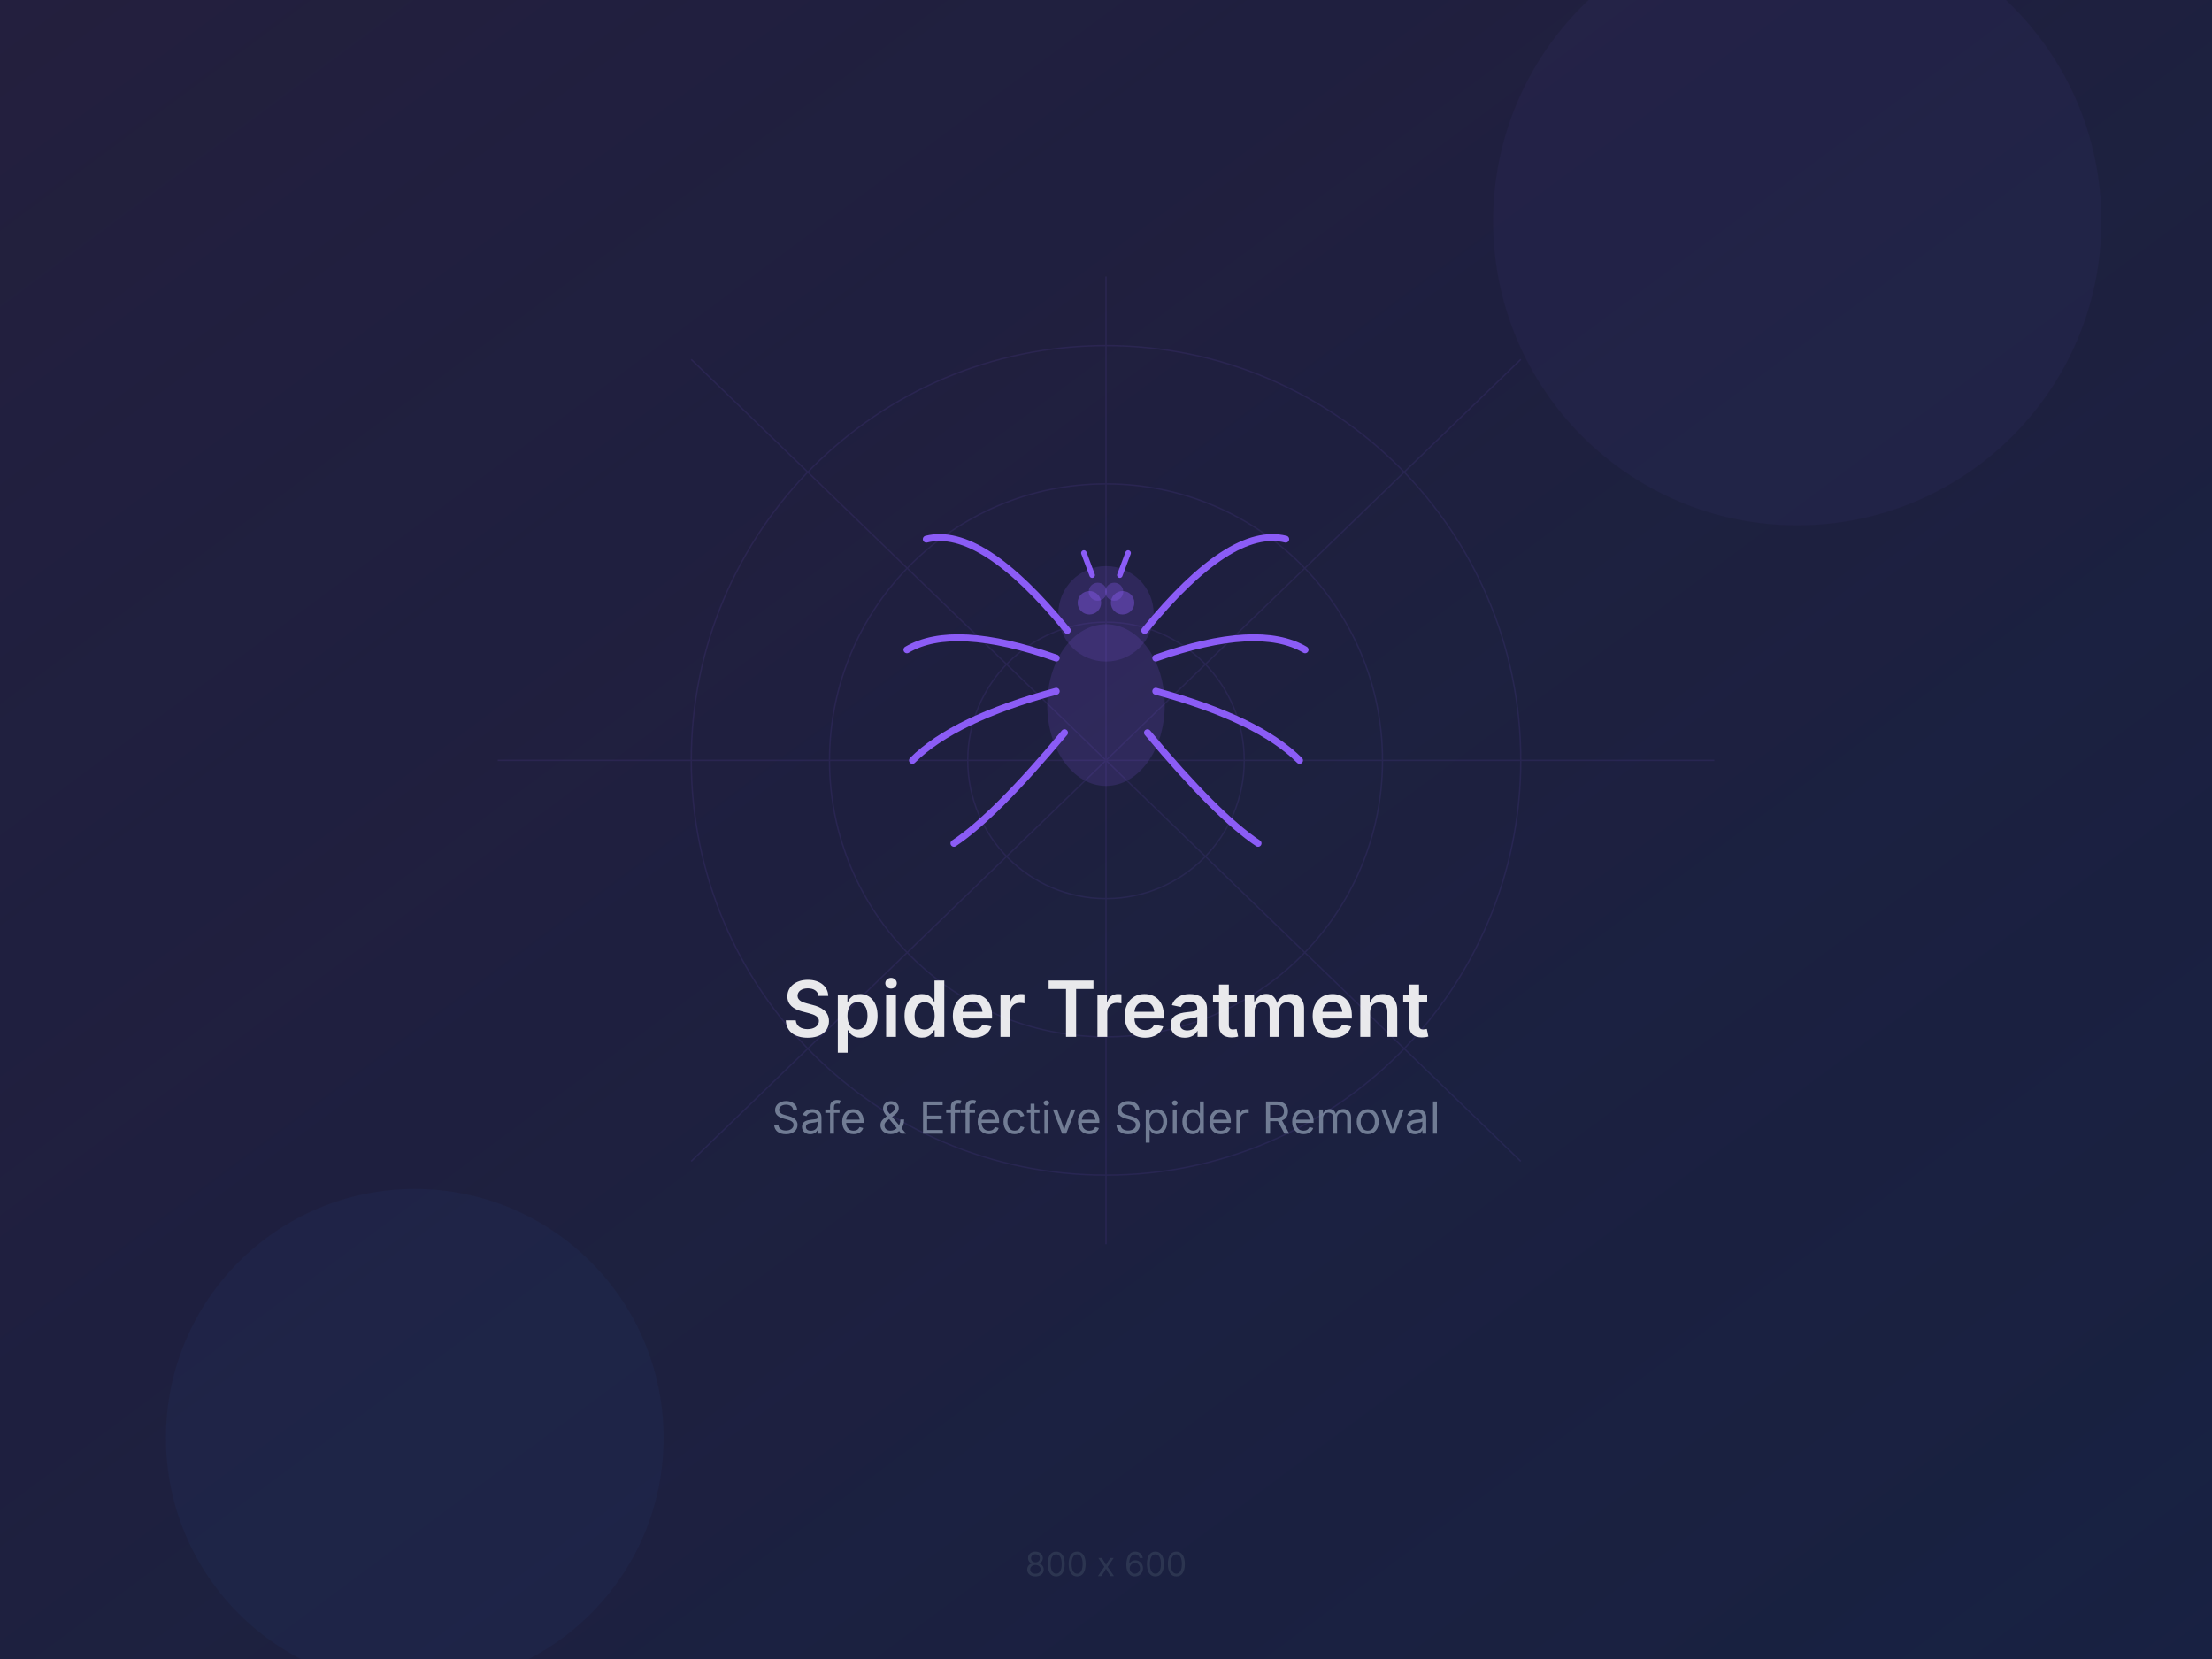
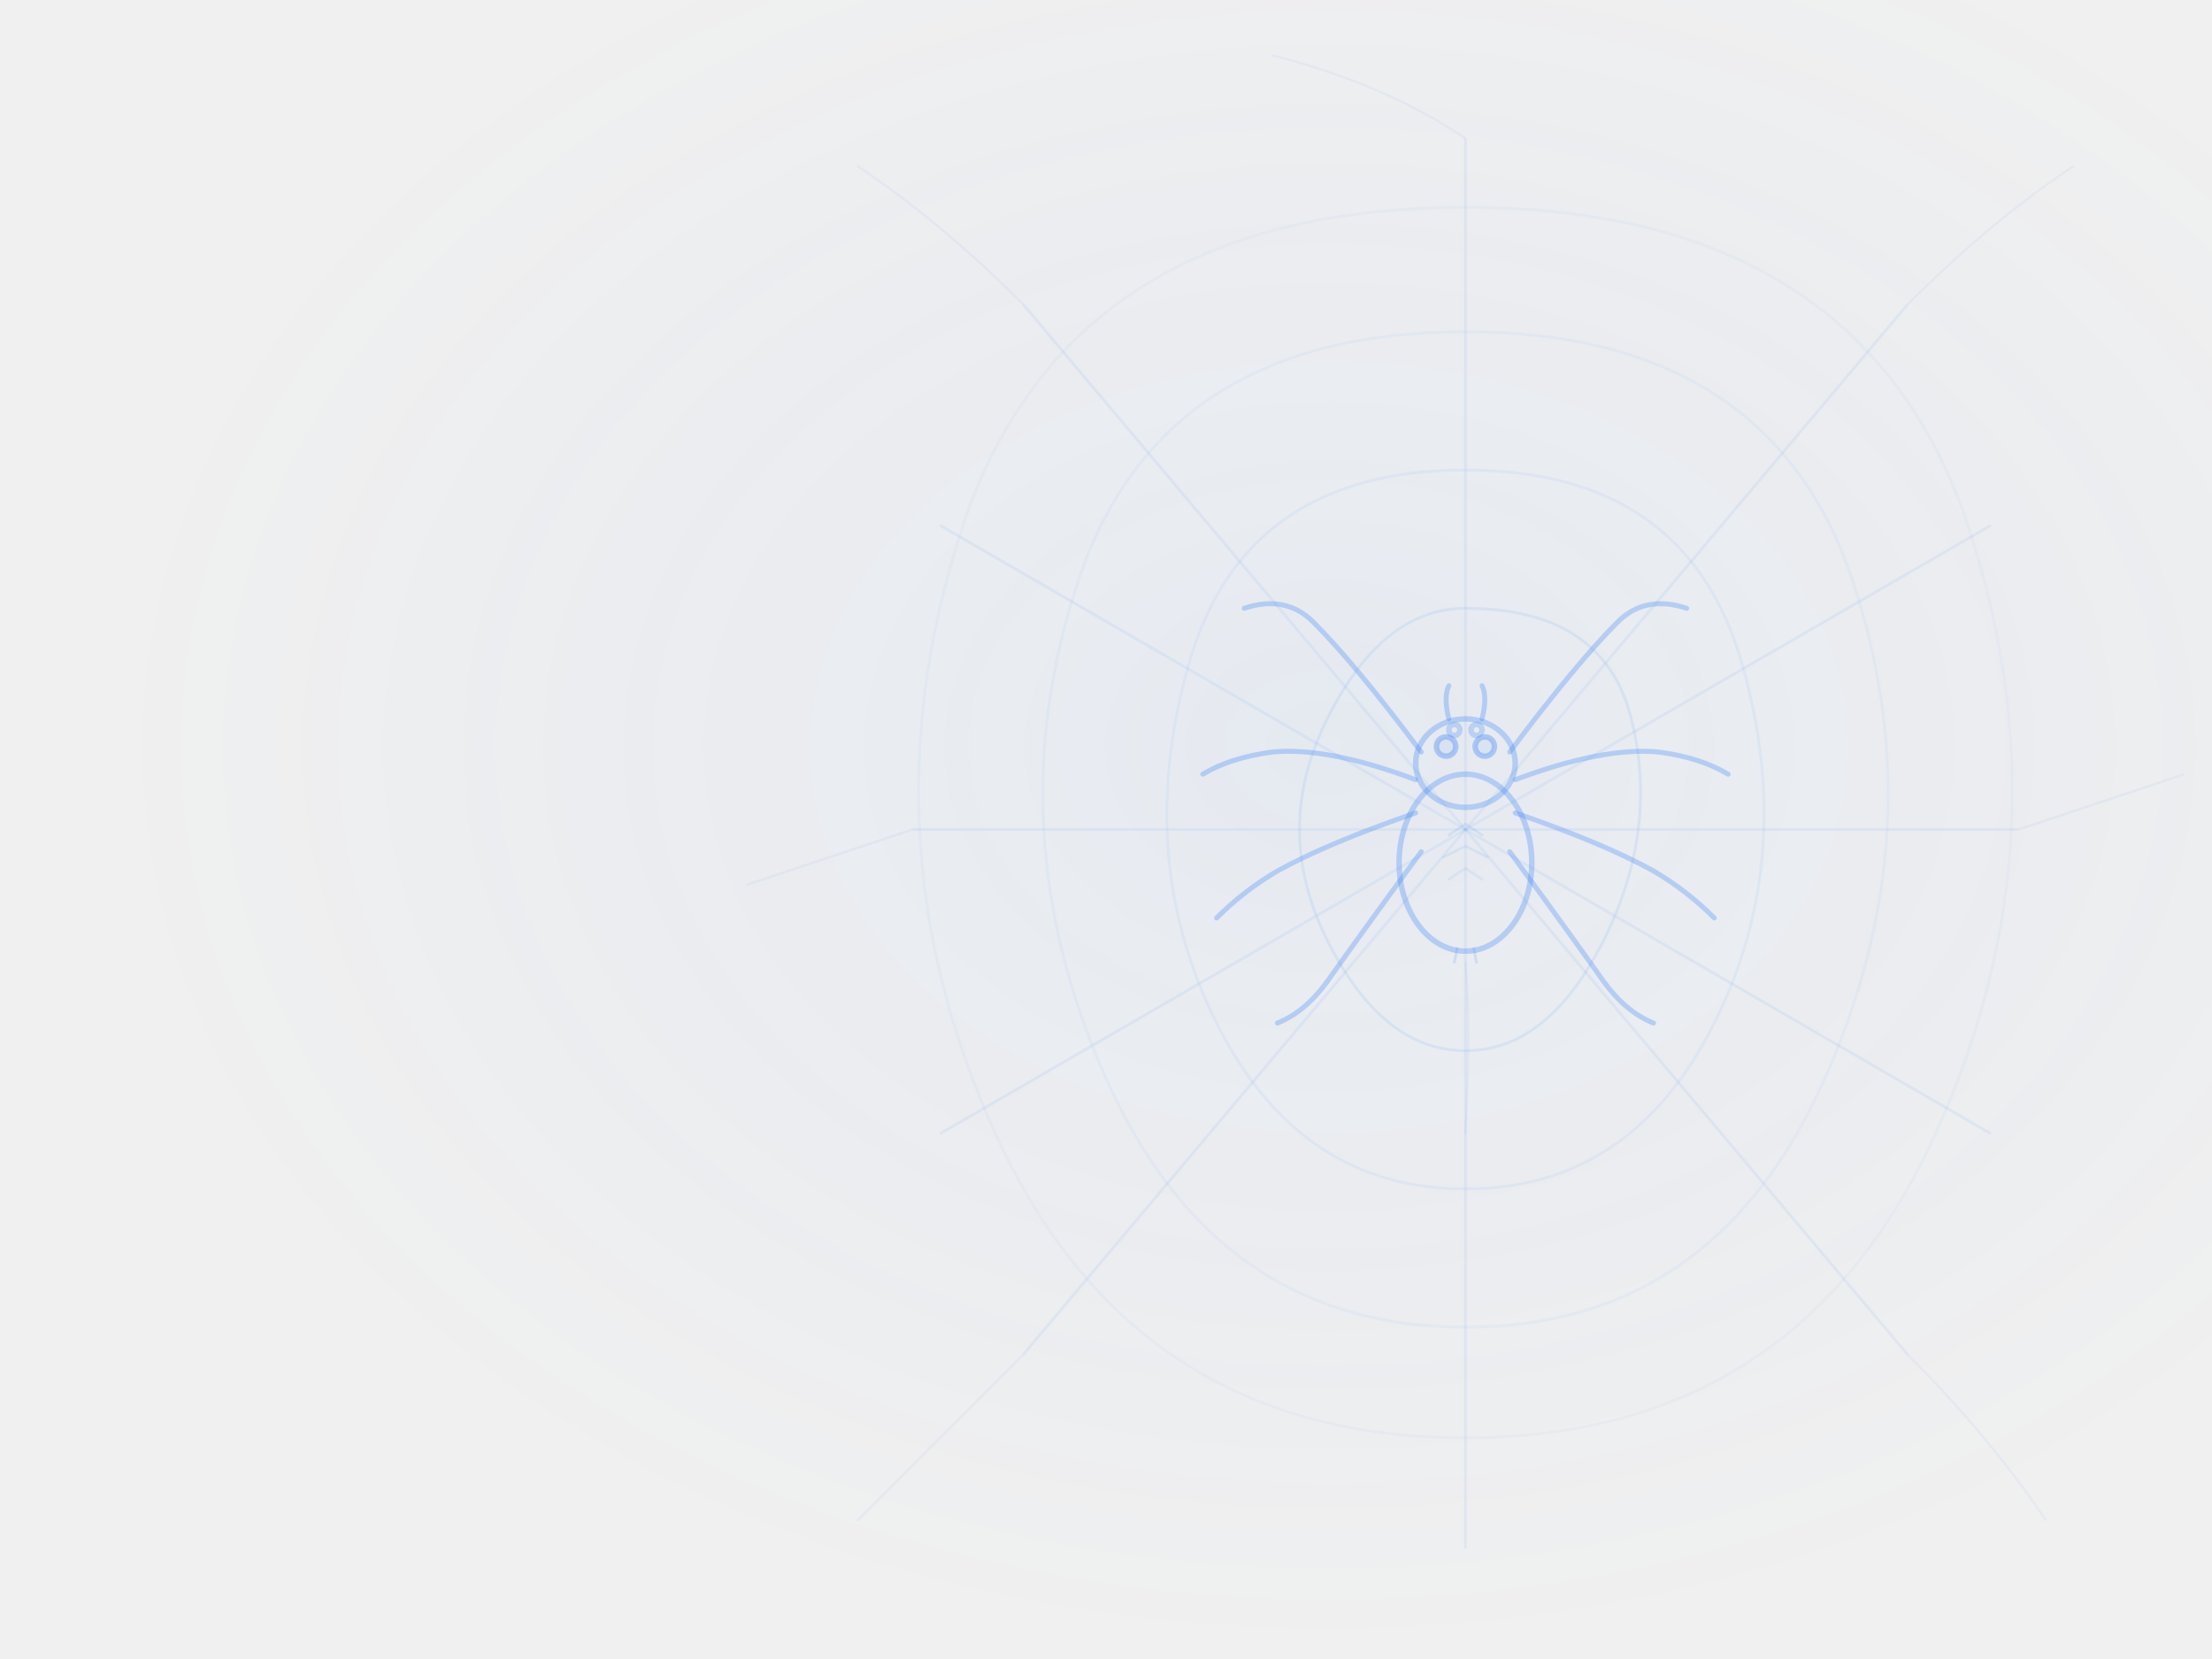
- <svg xmlns="http://www.w3.org/2000/svg" viewBox="0 0 800 600" width="800" height="600">
+ <svg xmlns="http://www.w3.org/2000/svg" viewBox="0 0 800 600" fill="none">
  <defs>
-     <linearGradient id="bg" x1="0%" y1="0%" x2="100%" y2="100%">
-       <stop offset="0%" style="stop-color:#1a1a2e;stop-opacity:1" />
-       <stop offset="100%" style="stop-color:#16213e;stop-opacity:1" />
-     </linearGradient>
-     <linearGradient id="accent" x1="0%" y1="0%" x2="100%" y2="100%">
-       <stop offset="0%" style="stop-color:#8b5cf6;stop-opacity:0.2" />
-       <stop offset="100%" style="stop-color:#7c3aed;stop-opacity:0.05" />
-     </linearGradient>
+     <radialGradient id="bg" cx="0.6" cy="0.45" r="0.55">
+       <stop offset="0%" stop-color="#3b82f6" stop-opacity="0.06" />
+       <stop offset="100%" stop-color="#3b82f6" stop-opacity="0" />
+     </radialGradient>
  </defs>
  <rect width="800" height="600" fill="url(#bg)" />
-   <rect width="800" height="600" fill="url(#accent)" opacity="0.4" />
-   <circle cx="650" cy="80" r="110" fill="#8b5cf6" opacity="0.04" />
-   <circle cx="150" cy="520" r="90" fill="#3b82f6" opacity="0.04" />
-   <g stroke="#8b5cf6" stroke-width="0.5" opacity="0.1" fill="none">
-     <line x1="400" y1="100" x2="400" y2="450" />
-     <line x1="250" y1="130" x2="550" y2="420" />
-     <line x1="180" y1="275" x2="620" y2="275" />
-     <line x1="250" y1="420" x2="550" y2="130" />
-     <circle cx="400" cy="275" r="50" />
-     <circle cx="400" cy="275" r="100" />
-     <circle cx="400" cy="275" r="150" />
+   <g stroke="#3b82f6" stroke-opacity="0.08" stroke-width="1" fill="none">
+     <line x1="530" y1="50" x2="530" y2="560" />
+     <line x1="330" y1="300" x2="730" y2="300" />
+     <line x1="370" y1="110" x2="690" y2="490" />
+     <line x1="690" y1="110" x2="370" y2="490" />
+     <line x1="340" y1="190" x2="720" y2="410" />
+     <line x1="720" y1="190" x2="340" y2="410" />
+     <path d="M530 220 Q580 220 590 260 Q600 300 580 340 Q560 380 530 380 Q500 380 480 340 Q460 300 480 260 Q500 220 530 220" stroke-opacity="0.1" />
+     <path d="M530 170 Q610 170 630 240 Q650 310 620 370 Q590 430 530 430 Q470 430 440 370 Q410 310 430 240 Q450 170 530 170" stroke-opacity="0.07" />
+     <path d="M530 120 Q640 120 670 210 Q700 300 660 390 Q620 480 530 480 Q440 480 400 390 Q360 300 390 210 Q420 120 530 120" stroke-opacity="0.05" />
+     <path d="M530 75 Q670 75 710 185 Q750 300 700 410 Q650 520 530 520 Q410 520 360 410 Q310 300 350 185 Q390 75 530 75" stroke-opacity="0.04" />
  </g>
-   <g transform="translate(400,240)" fill="none" stroke="#8b5cf6" stroke-width="2.5" stroke-linecap="round" stroke-linejoin="round">
-     <ellipse cx="0" cy="15" rx="20" ry="28" fill="#8b5cf6" opacity="0.15" stroke="#8b5cf6" />
-     <circle cx="0" cy="-18" r="16" fill="#8b5cf6" opacity="0.15" stroke="#8b5cf6" />
-     <circle cx="-6" cy="-22" r="3" fill="#8b5cf6" opacity="0.4" />
-     <circle cx="6" cy="-22" r="3" fill="#8b5cf6" opacity="0.4" />
-     <circle cx="-3" cy="-26" r="2" fill="#8b5cf6" opacity="0.3" />
-     <circle cx="3" cy="-26" r="2" fill="#8b5cf6" opacity="0.3" />
-     <path d="M-14,-12 Q-45,-50 -65,-45" stroke-width="2.5" />
-     <path d="M14,-12 Q45,-50 65,-45" stroke-width="2.5" />
-     <path d="M-18,-2 Q-55,-15 -72,-5" stroke-width="2.5" />
-     <path d="M18,-2 Q55,-15 72,-5" stroke-width="2.5" />
-     <path d="M-18,10 Q-55,20 -70,35" stroke-width="2.5" />
-     <path d="M18,10 Q55,20 70,35" stroke-width="2.5" />
-     <path d="M-15,25 Q-40,55 -55,65" stroke-width="2.5" />
-     <path d="M15,25 Q40,55 55,65" stroke-width="2.5" />
-     <path d="M-5,-32 L-8,-40" stroke-width="2" />
-     <path d="M5,-32 L8,-40" stroke-width="2" />
+   <g stroke="#3b82f6" stroke-opacity="0.06" stroke-width="0.8" fill="none">
+     <path d="M530 50 Q500 30 460 20" />
+     <path d="M730 300 Q760 290 790 280" />
+     <path d="M690 490 Q720 520 740 550" />
+     <path d="M370 490 Q340 520 310 550" />
+     <path d="M330 300 Q300 310 270 320" />
+     <path d="M370 110 Q340 80 310 60" />
+     <path d="M690 110 Q720 80 750 60" />
  </g>
-   <text x="400" y="375" text-anchor="middle" font-family="Inter, system-ui, -apple-system, sans-serif" font-size="28" font-weight="600" fill="#ffffff" opacity="0.9">Spider Treatment</text>
-   <text x="400" y="410" text-anchor="middle" font-family="Inter, system-ui, -apple-system, sans-serif" font-size="16" font-weight="400" fill="#94a3b8" opacity="0.7">Safe &amp; Effective Spider Removal</text>
-   <text x="400" y="570" text-anchor="middle" font-family="Inter, system-ui, -apple-system, sans-serif" font-size="12" fill="#475569" opacity="0.4">800 x 600</text>
+   <g transform="translate(530, 290)" stroke="#3b82f6" stroke-width="2" fill="none" stroke-linecap="round" stroke-linejoin="round">
+     <ellipse cx="0" cy="22" rx="24" ry="32" stroke-opacity="0.3" />
+     <ellipse cx="0" cy="-14" rx="18" ry="16" stroke-opacity="0.3" />
+     <circle cx="-7" cy="-20" r="3.5" stroke-opacity="0.35" fill="#3b82f6" fill-opacity="0.08" />
+     <circle cx="7" cy="-20" r="3.5" stroke-opacity="0.35" fill="#3b82f6" fill-opacity="0.08" />
+     <circle cx="-4" cy="-26" r="2" stroke-opacity="0.25" />
+     <circle cx="4" cy="-26" r="2" stroke-opacity="0.25" />
+     <path d="M-6 -30 Q-8 -38 -6 -42" stroke-opacity="0.3" stroke-width="1.8" />
+     <path d="M6 -30 Q8 -38 6 -42" stroke-opacity="0.3" stroke-width="1.8" />
+     <path d="M-16 -18 Q-40 -50 -55 -65 Q-65 -75 -80 -70" stroke-opacity="0.3" stroke-width="1.8" />
+     <path d="M16 -18 Q40 -50 55 -65 Q65 -75 80 -70" stroke-opacity="0.3" stroke-width="1.8" />
+     <path d="M-18 -8 Q-50 -20 -70 -18 Q-85 -16 -95 -10" stroke-opacity="0.3" stroke-width="1.8" />
+     <path d="M18 -8 Q50 -20 70 -18 Q85 -16 95 -10" stroke-opacity="0.3" stroke-width="1.8" />
+     <path d="M-18 4 Q-50 15 -68 25 Q-80 32 -90 42" stroke-opacity="0.3" stroke-width="1.8" />
+     <path d="M18 4 Q50 15 68 25 Q80 32 90 42" stroke-opacity="0.3" stroke-width="1.8" />
+     <path d="M-16 18 Q-38 48 -50 65 Q-58 76 -68 80" stroke-opacity="0.3" stroke-width="1.8" />
+     <path d="M16 18 Q38 48 50 65 Q58 76 68 80" stroke-opacity="0.3" stroke-width="1.8" />
+     <path d="M-6 12 L0 8 L6 12" stroke-opacity="0.12" stroke-width="1" />
+     <path d="M-8 20 L0 16 L8 20" stroke-opacity="0.1" stroke-width="1" />
+     <path d="M-6 28 L0 24 L6 28" stroke-opacity="0.08" stroke-width="1" />
+     <path d="M-3 53 L-4 58" stroke-opacity="0.15" stroke-width="1" />
+     <path d="M3 53 L4 58" stroke-opacity="0.15" stroke-width="1" />
+     <path d="M0 58 Q2 80 0 120" stroke-opacity="0.06" stroke-width="0.8" />
+   </g>
</svg>
